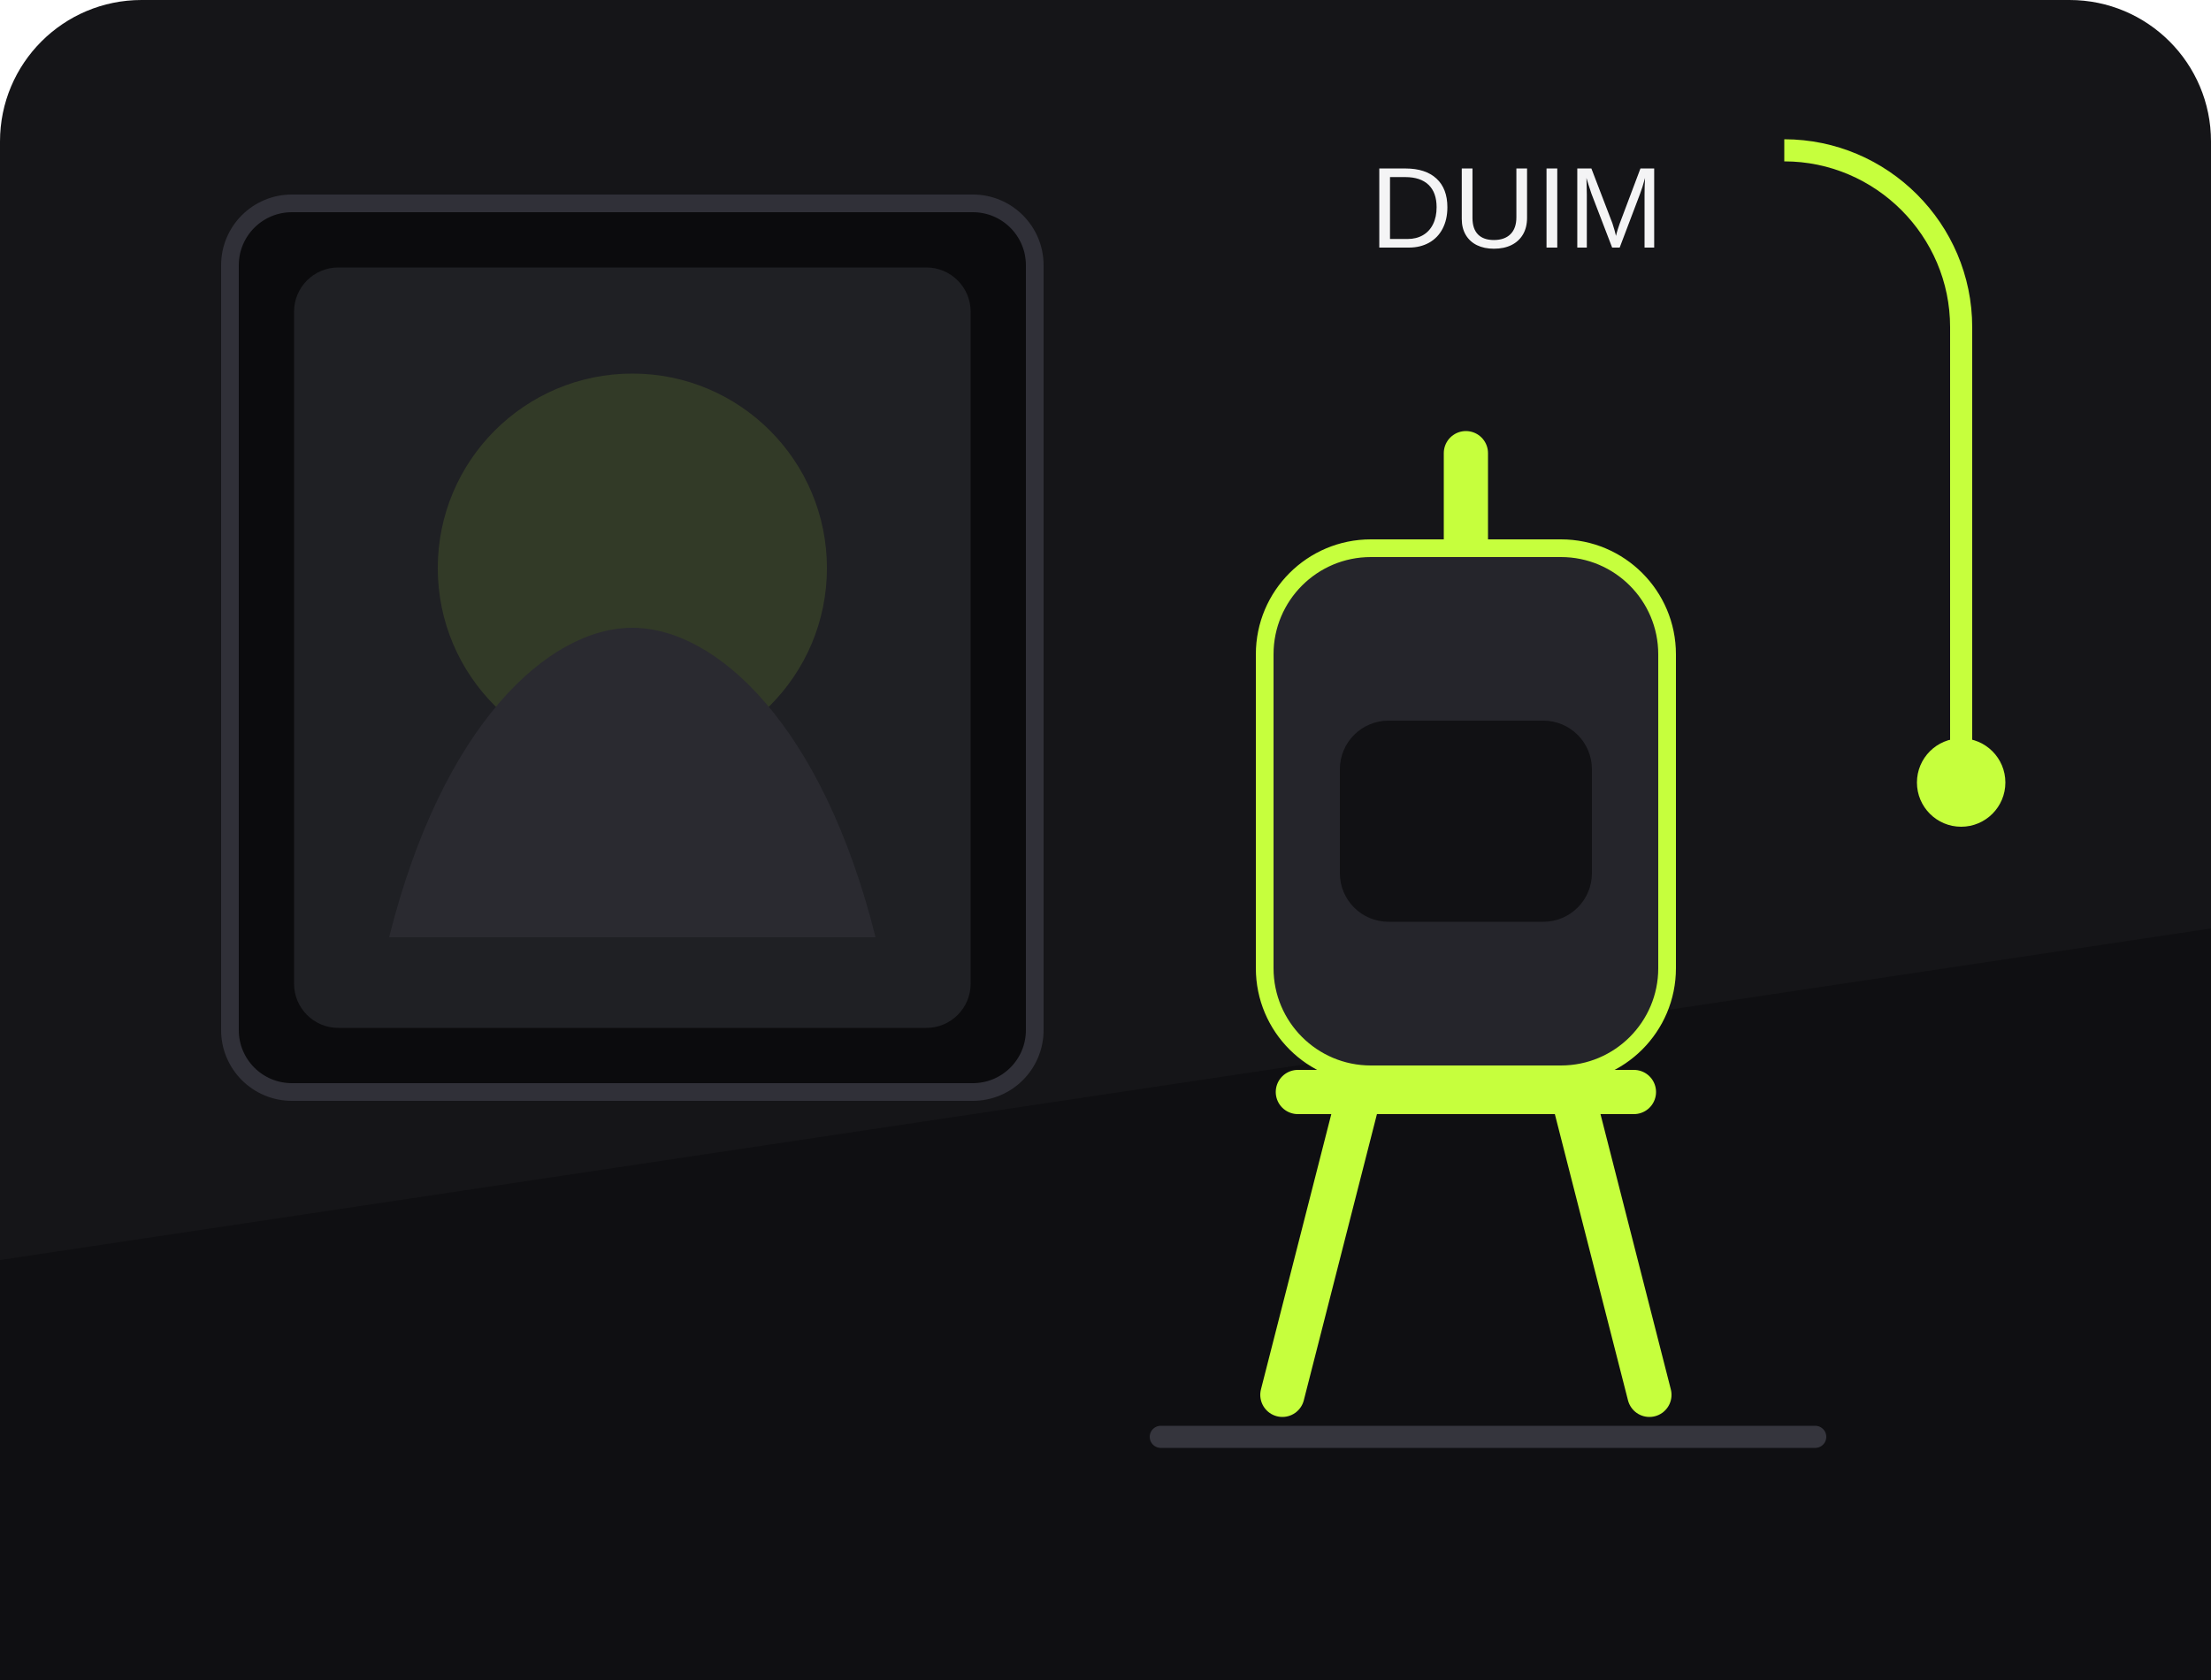
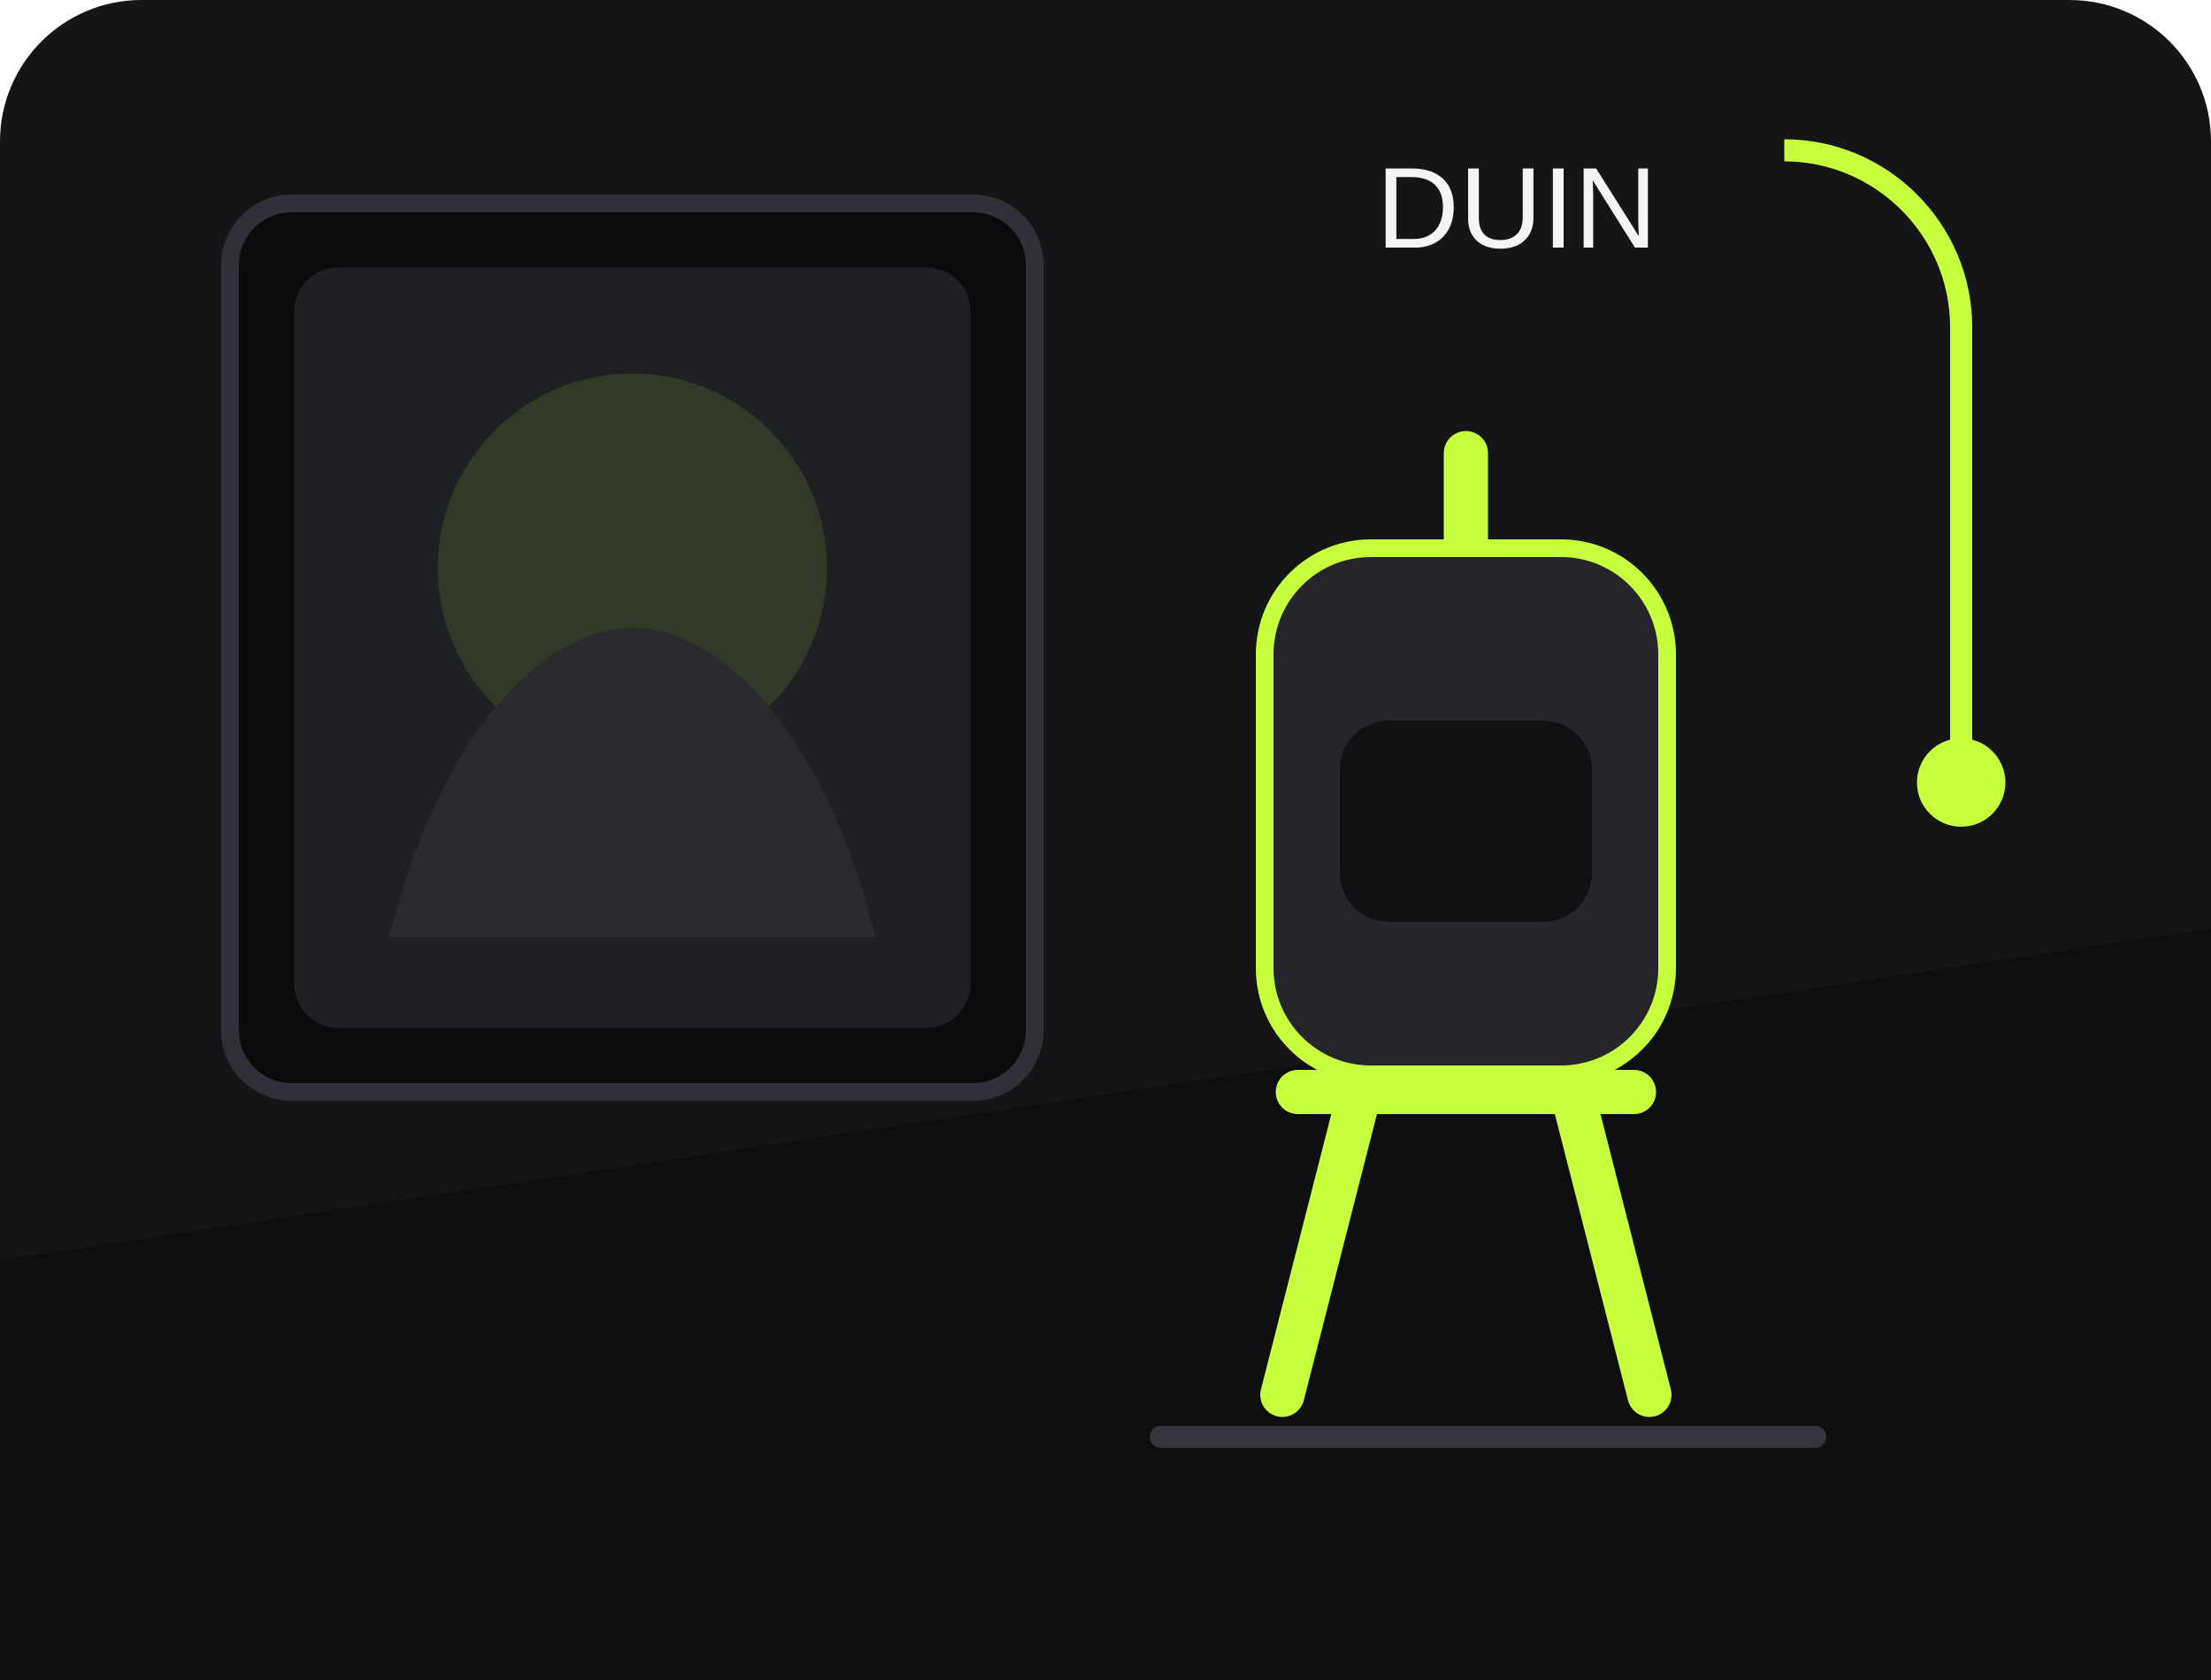
<svg xmlns="http://www.w3.org/2000/svg" viewBox="0 0 1000 760">
  <rect width="1000" height="760" rx="64" fill="#151518" />
  <path d="M0 570 1000 420v340H0Z" fill="#0f0f12" />
  <rect x="104" y="92" width="364" height="402" rx="28" fill="#0b0b0d" stroke="#303038" stroke-width="8" />
  <rect x="133" y="121" width="306" height="344" rx="20" fill="#1f2024" />
  <circle cx="286" cy="257" r="88" fill="#C6FF3D" opacity=".12" />
  <path d="M176 424c24-96 72-140 110-140s86 44 110 140" fill="#2a2a30" />
  <path d="M663 205v289M587 494h152M615 494l-35 137M711 494l35 137" stroke="#C6FF3D" stroke-width="20" stroke-linecap="round" />
  <rect x="572" y="248" width="182" height="238" rx="48" fill="#25252b" stroke="#C6FF3D" stroke-width="8" />
  <rect x="606" y="326" width="114" height="91" rx="22" fill="#111114" />
  <path d="M525 650h296" stroke="#35353d" stroke-width="10" stroke-linecap="round" />
  <path d="M807 68c44 0 80 36 80 80v206" fill="none" stroke="#C6FF3D" stroke-width="10" />
  <circle cx="887" cy="354" r="20" fill="#C6FF3D" />
-   <text x="686" y="112" text-anchor="middle" fill="#F4F4F5" font-family="Arial Black, Arial, sans-serif" font-size="52">DUIM</text>
+   <text x="686" y="112" text-anchor="middle" fill="#F4F4F5" font-family="Arial Black, Arial, sans-serif" font-size="52">DUIN</text>
</svg>
